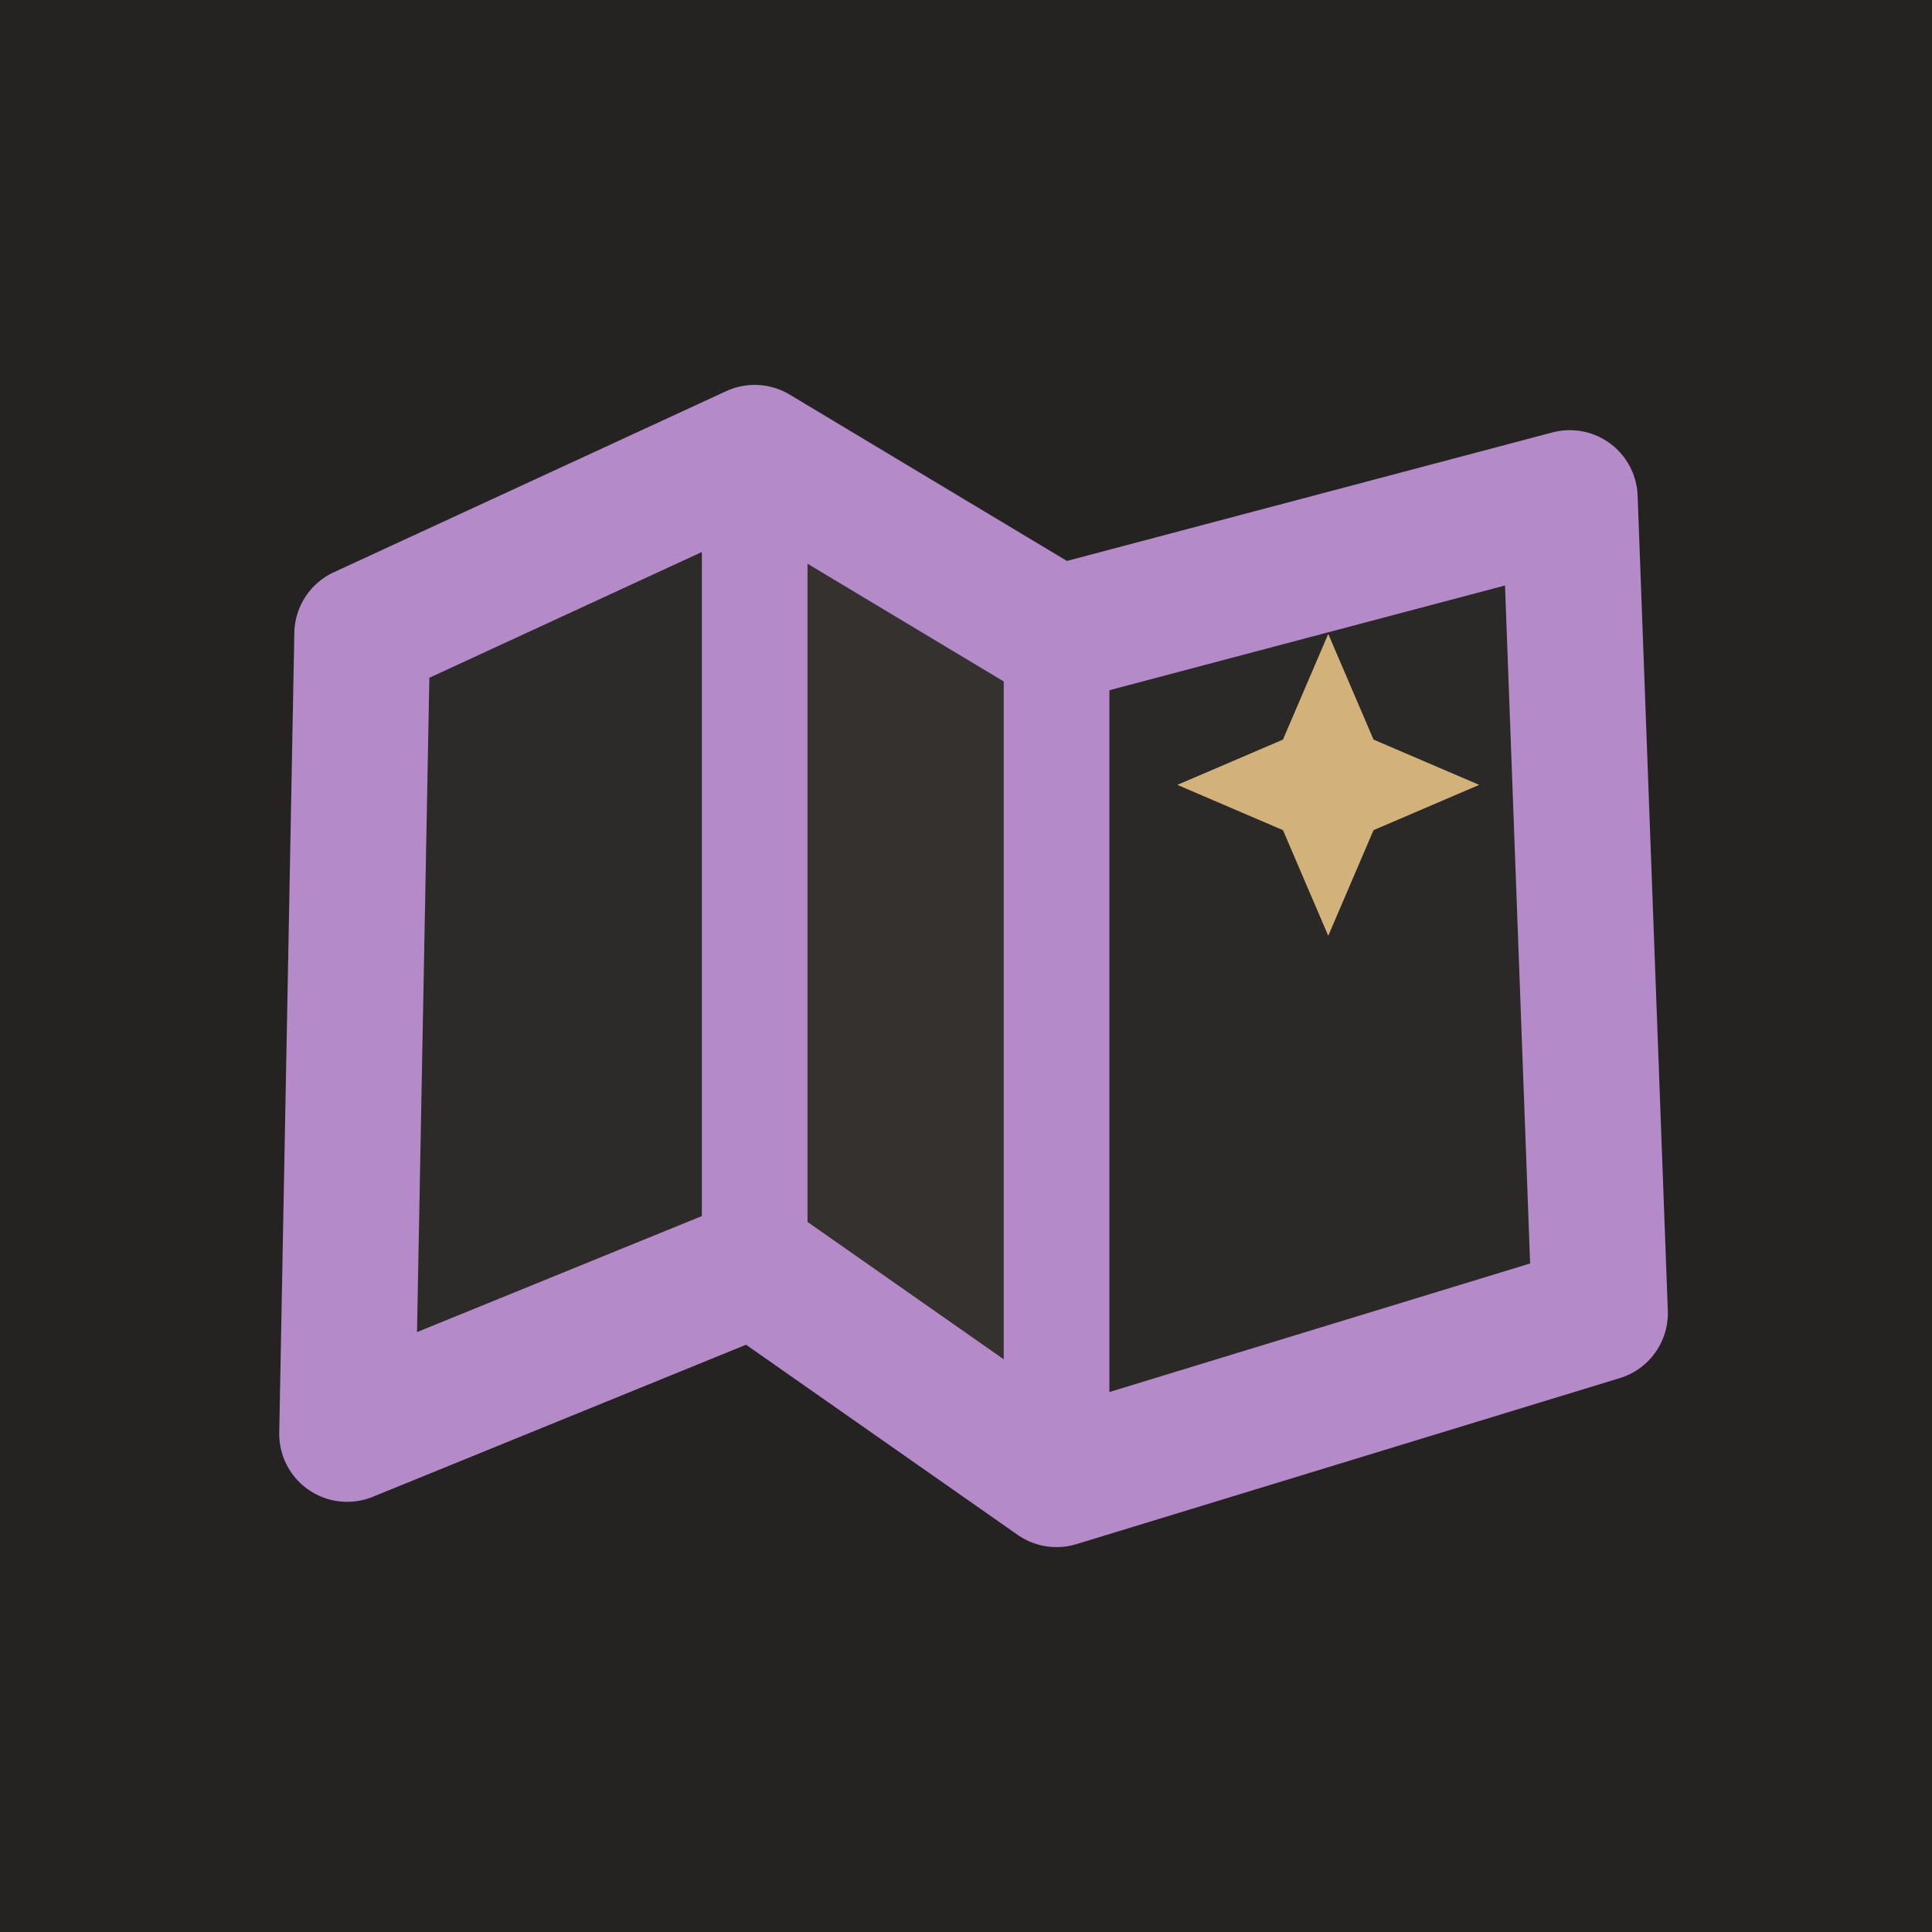
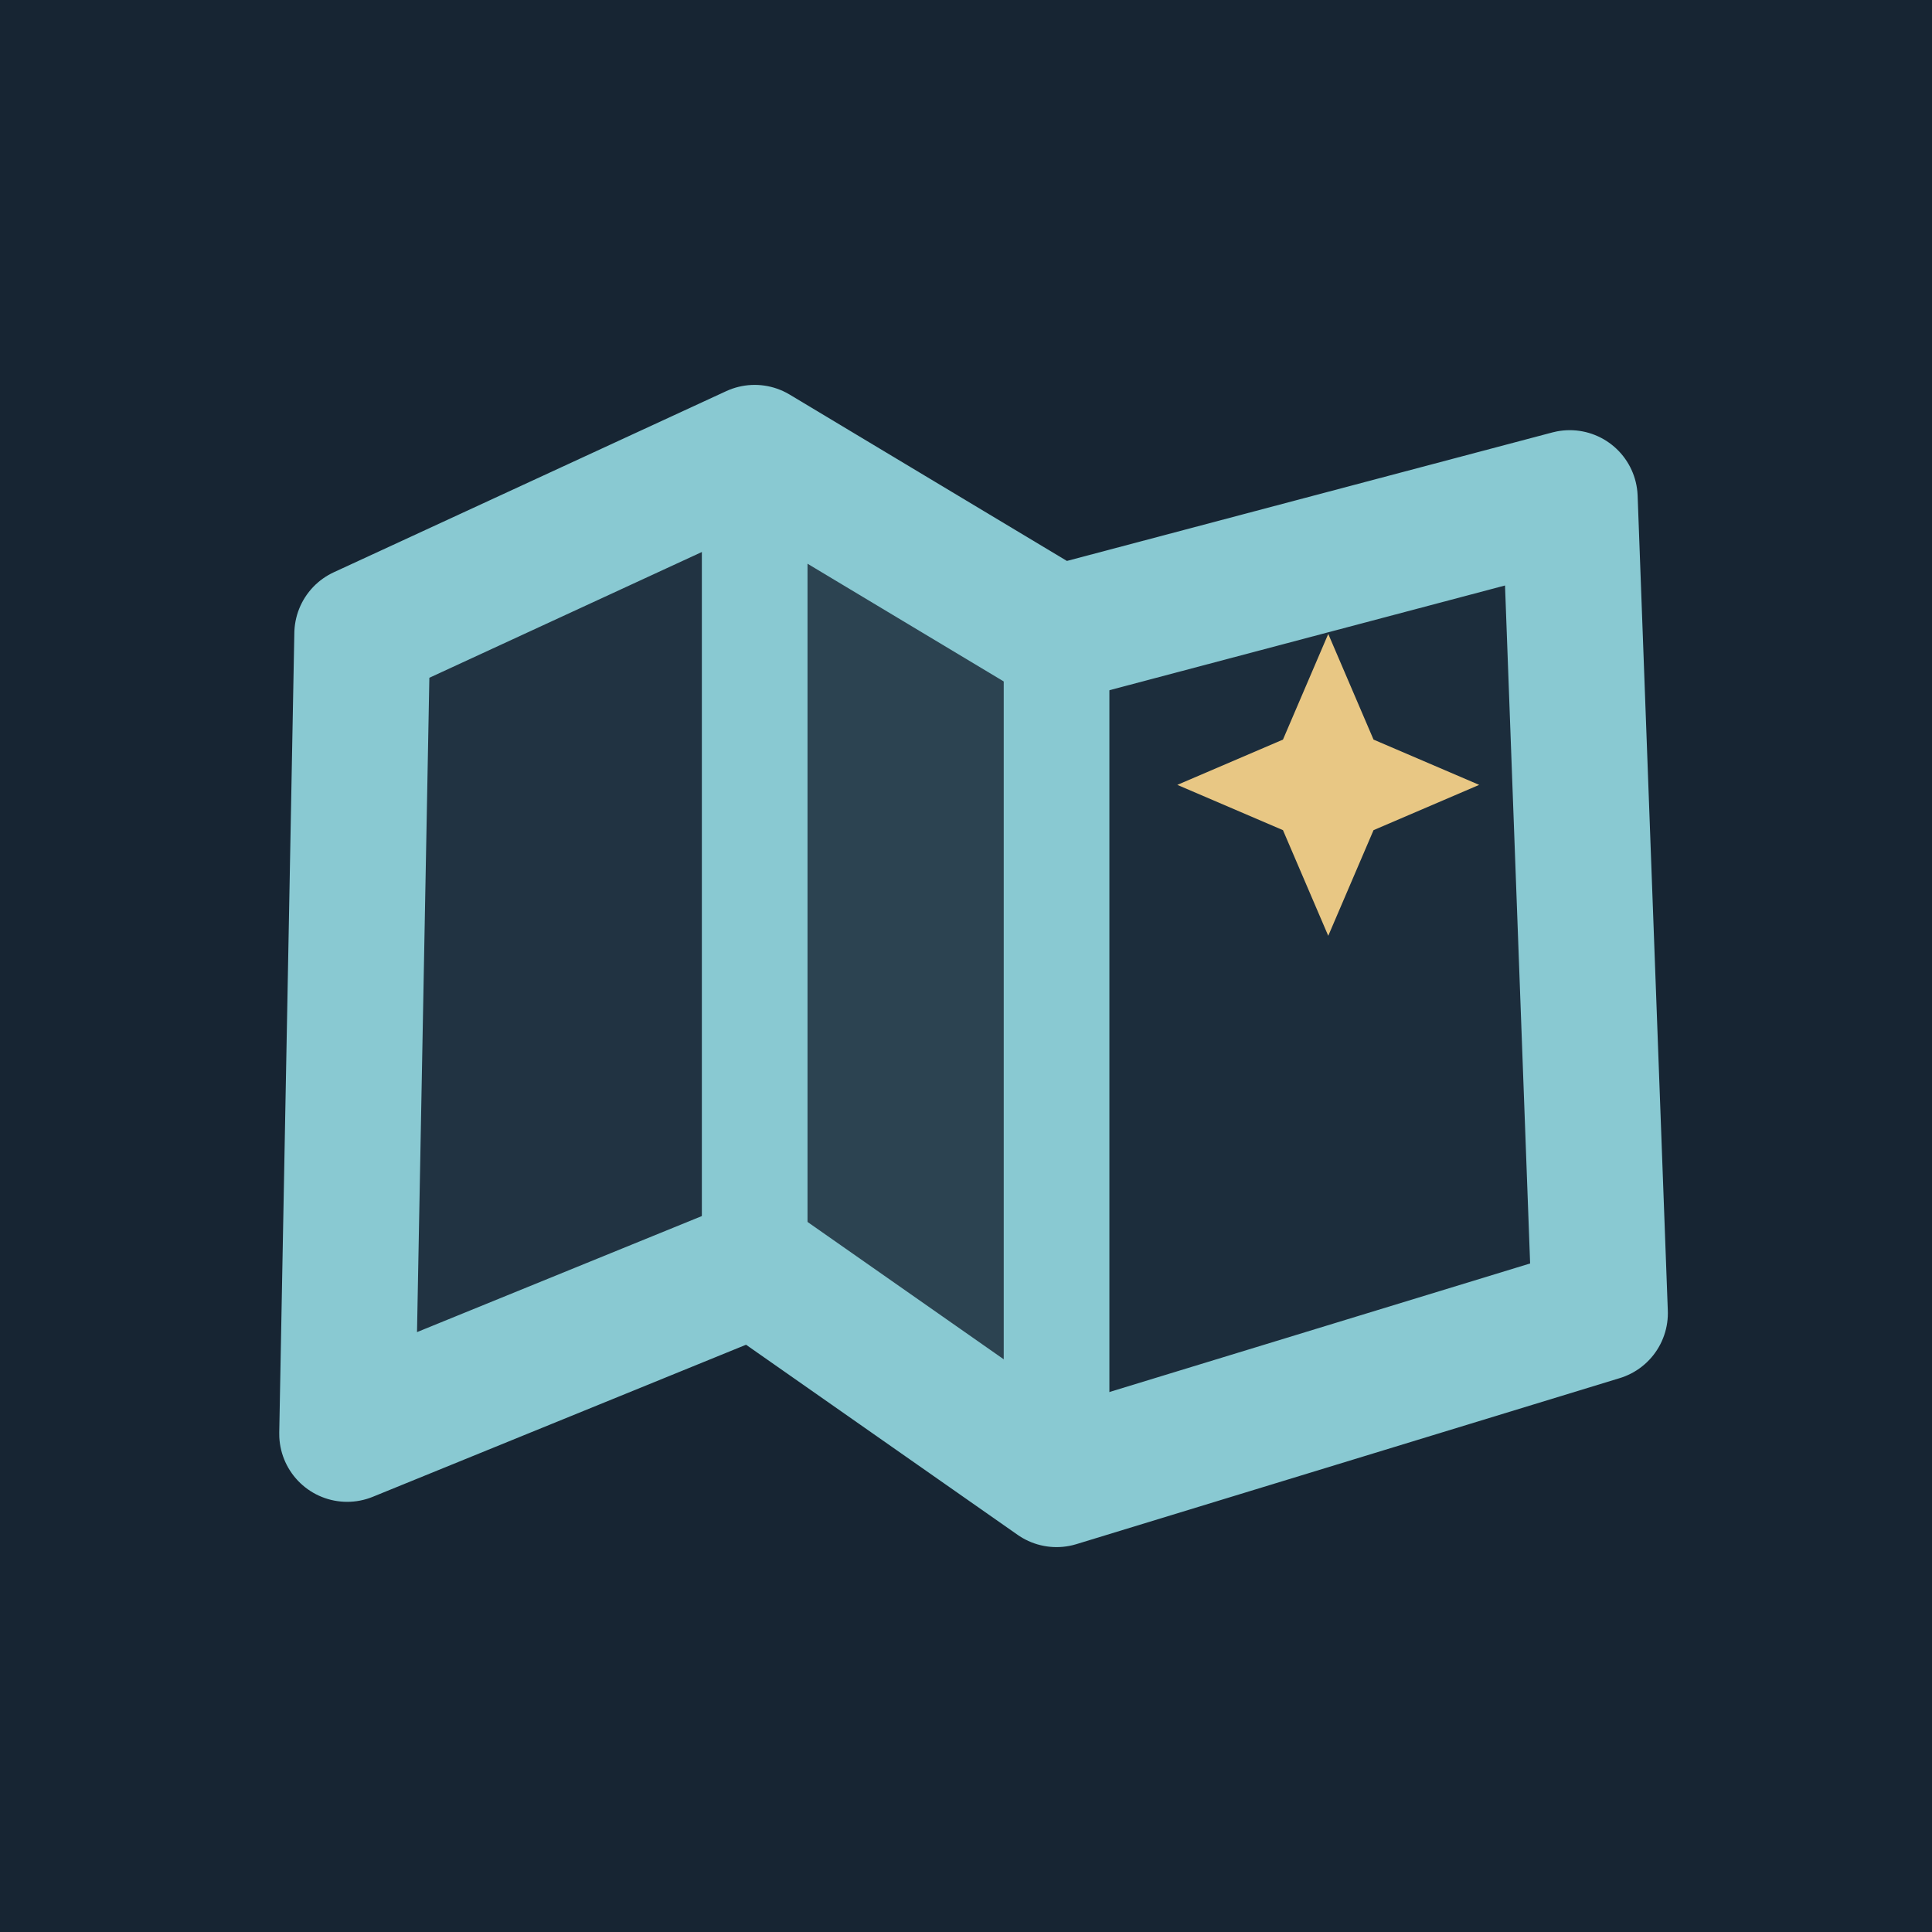
<svg xmlns="http://www.w3.org/2000/svg" width="64" height="64" viewBox="0 0 64 64">
-   <rect width="64" height="64" fill="#242321" />
+   <rect width="64" height="64" fill="#172533" />
  <g id="map">
-     <path d="M12 21 L25 15 L25 42 L11.5 47.5 Z" fill="#2D2B29" />
-     <path d="M25 15 L35 21 L35 49 L25 42 Z" fill="#34312E" />
-     <path d="M35 21 L52 16.5 L53 43.5 L35 49 Z" fill="#2A2927" />
-     <path d="M12 21 L25 15 L35 21 L52 16.5 L53 43.5 L35 49 L25 42 L11.5 47.5 Z" fill="none" stroke="#B58AC8" stroke-width="4.5" stroke-linejoin="round" />
-     <path d="M25 15 L25 42 M35 21 L35 49" fill="none" stroke="#B58AC8" stroke-width="3.5" stroke-linecap="round" />
+     <path d="M12 21 L25 15 L25 42 L11.5 47.5 Z" fill="#213342" />
+     <path d="M25 15 L35 21 L35 49 L25 42 Z" fill="#2c4351" />
+     <path d="M35 21 L52 16.5 L53 43.5 L35 49 Z" fill="#1c2d3c" />
+     <path d="M12 21 L25 15 L35 21 L52 16.5 L53 43.5 L35 49 L25 42 L11.5 47.5 Z" fill="none" stroke="#89c9d2" stroke-width="4.5" stroke-linejoin="round" />
+     <path d="M25 15 L25 42 M35 21 L35 49" fill="none" stroke="#89c9d2" stroke-width="3.5" stroke-linecap="round" />
  </g>
-   <path id="star" d="M44 21 L45.5 24.5 L49 26 L45.5 27.5 L44 31 L42.5 27.5 L39 26 L42.5 24.5 Z" fill="#D2B17B" />
+   <path id="star" d="M44 21 L45.5 24.5 L49 26 L45.5 27.5 L44 31 L42.5 27.5 L39 26 L42.5 24.5 Z" fill="#e8c784" />
</svg>
